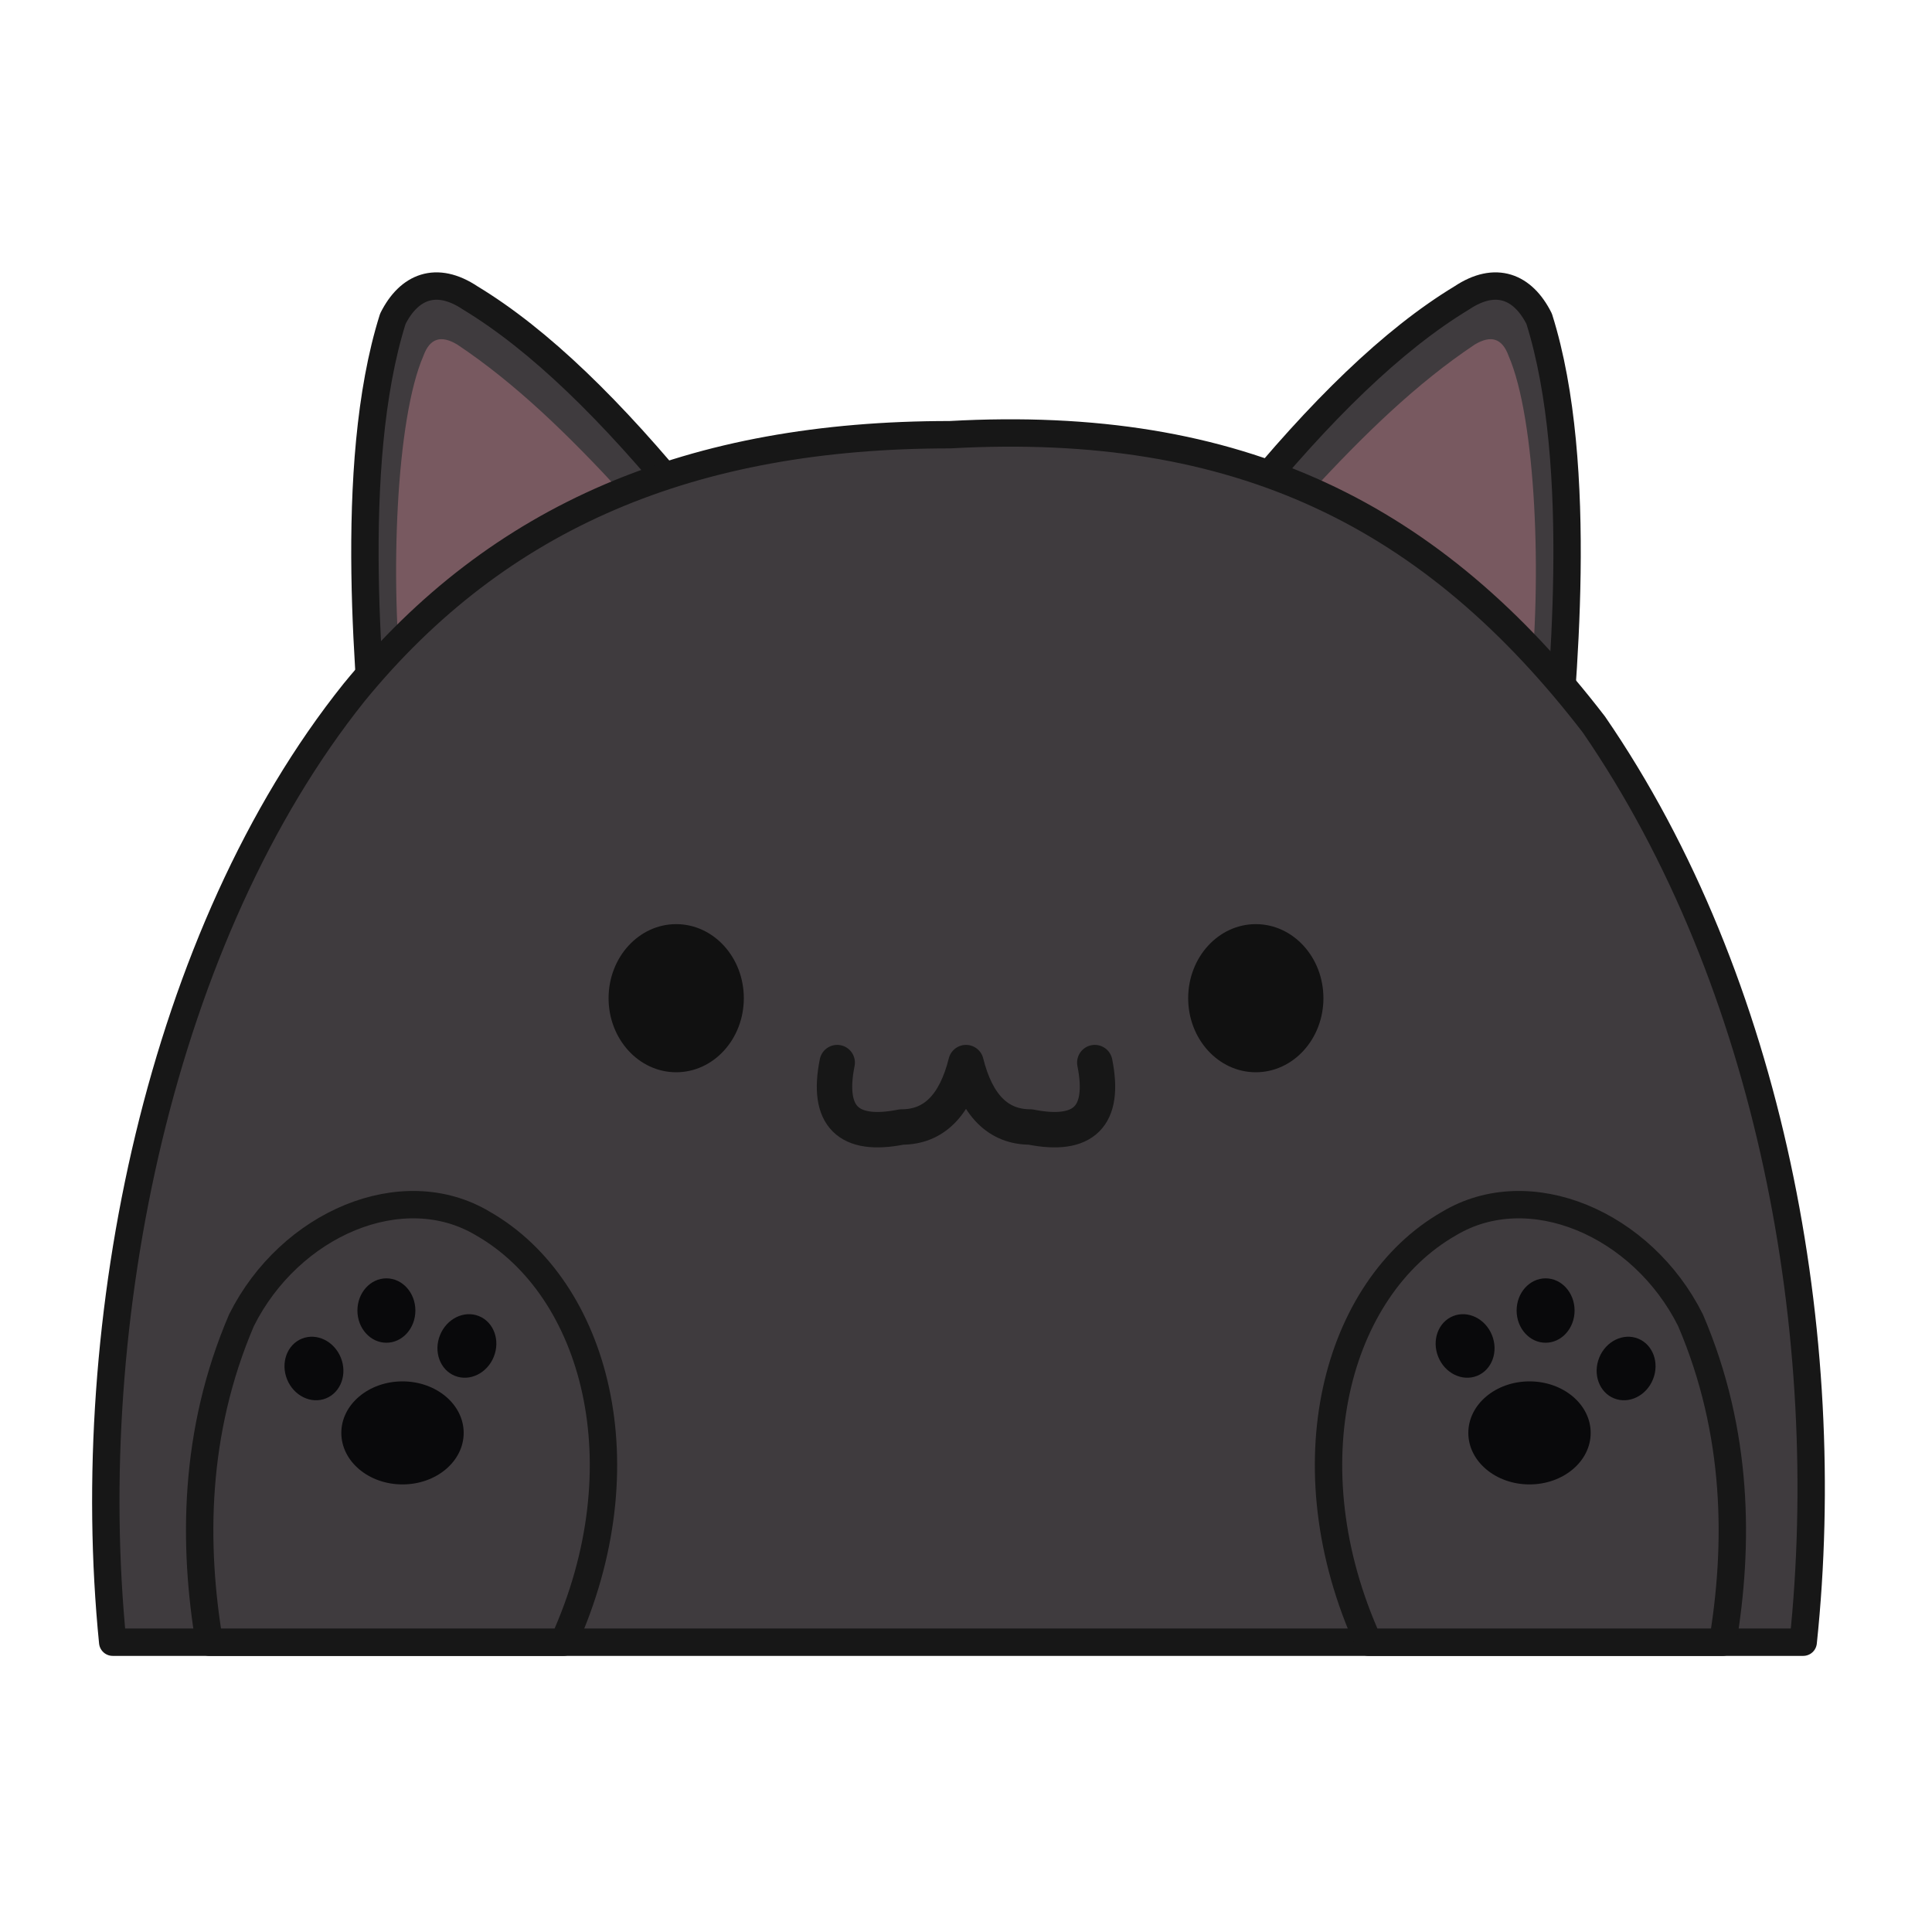
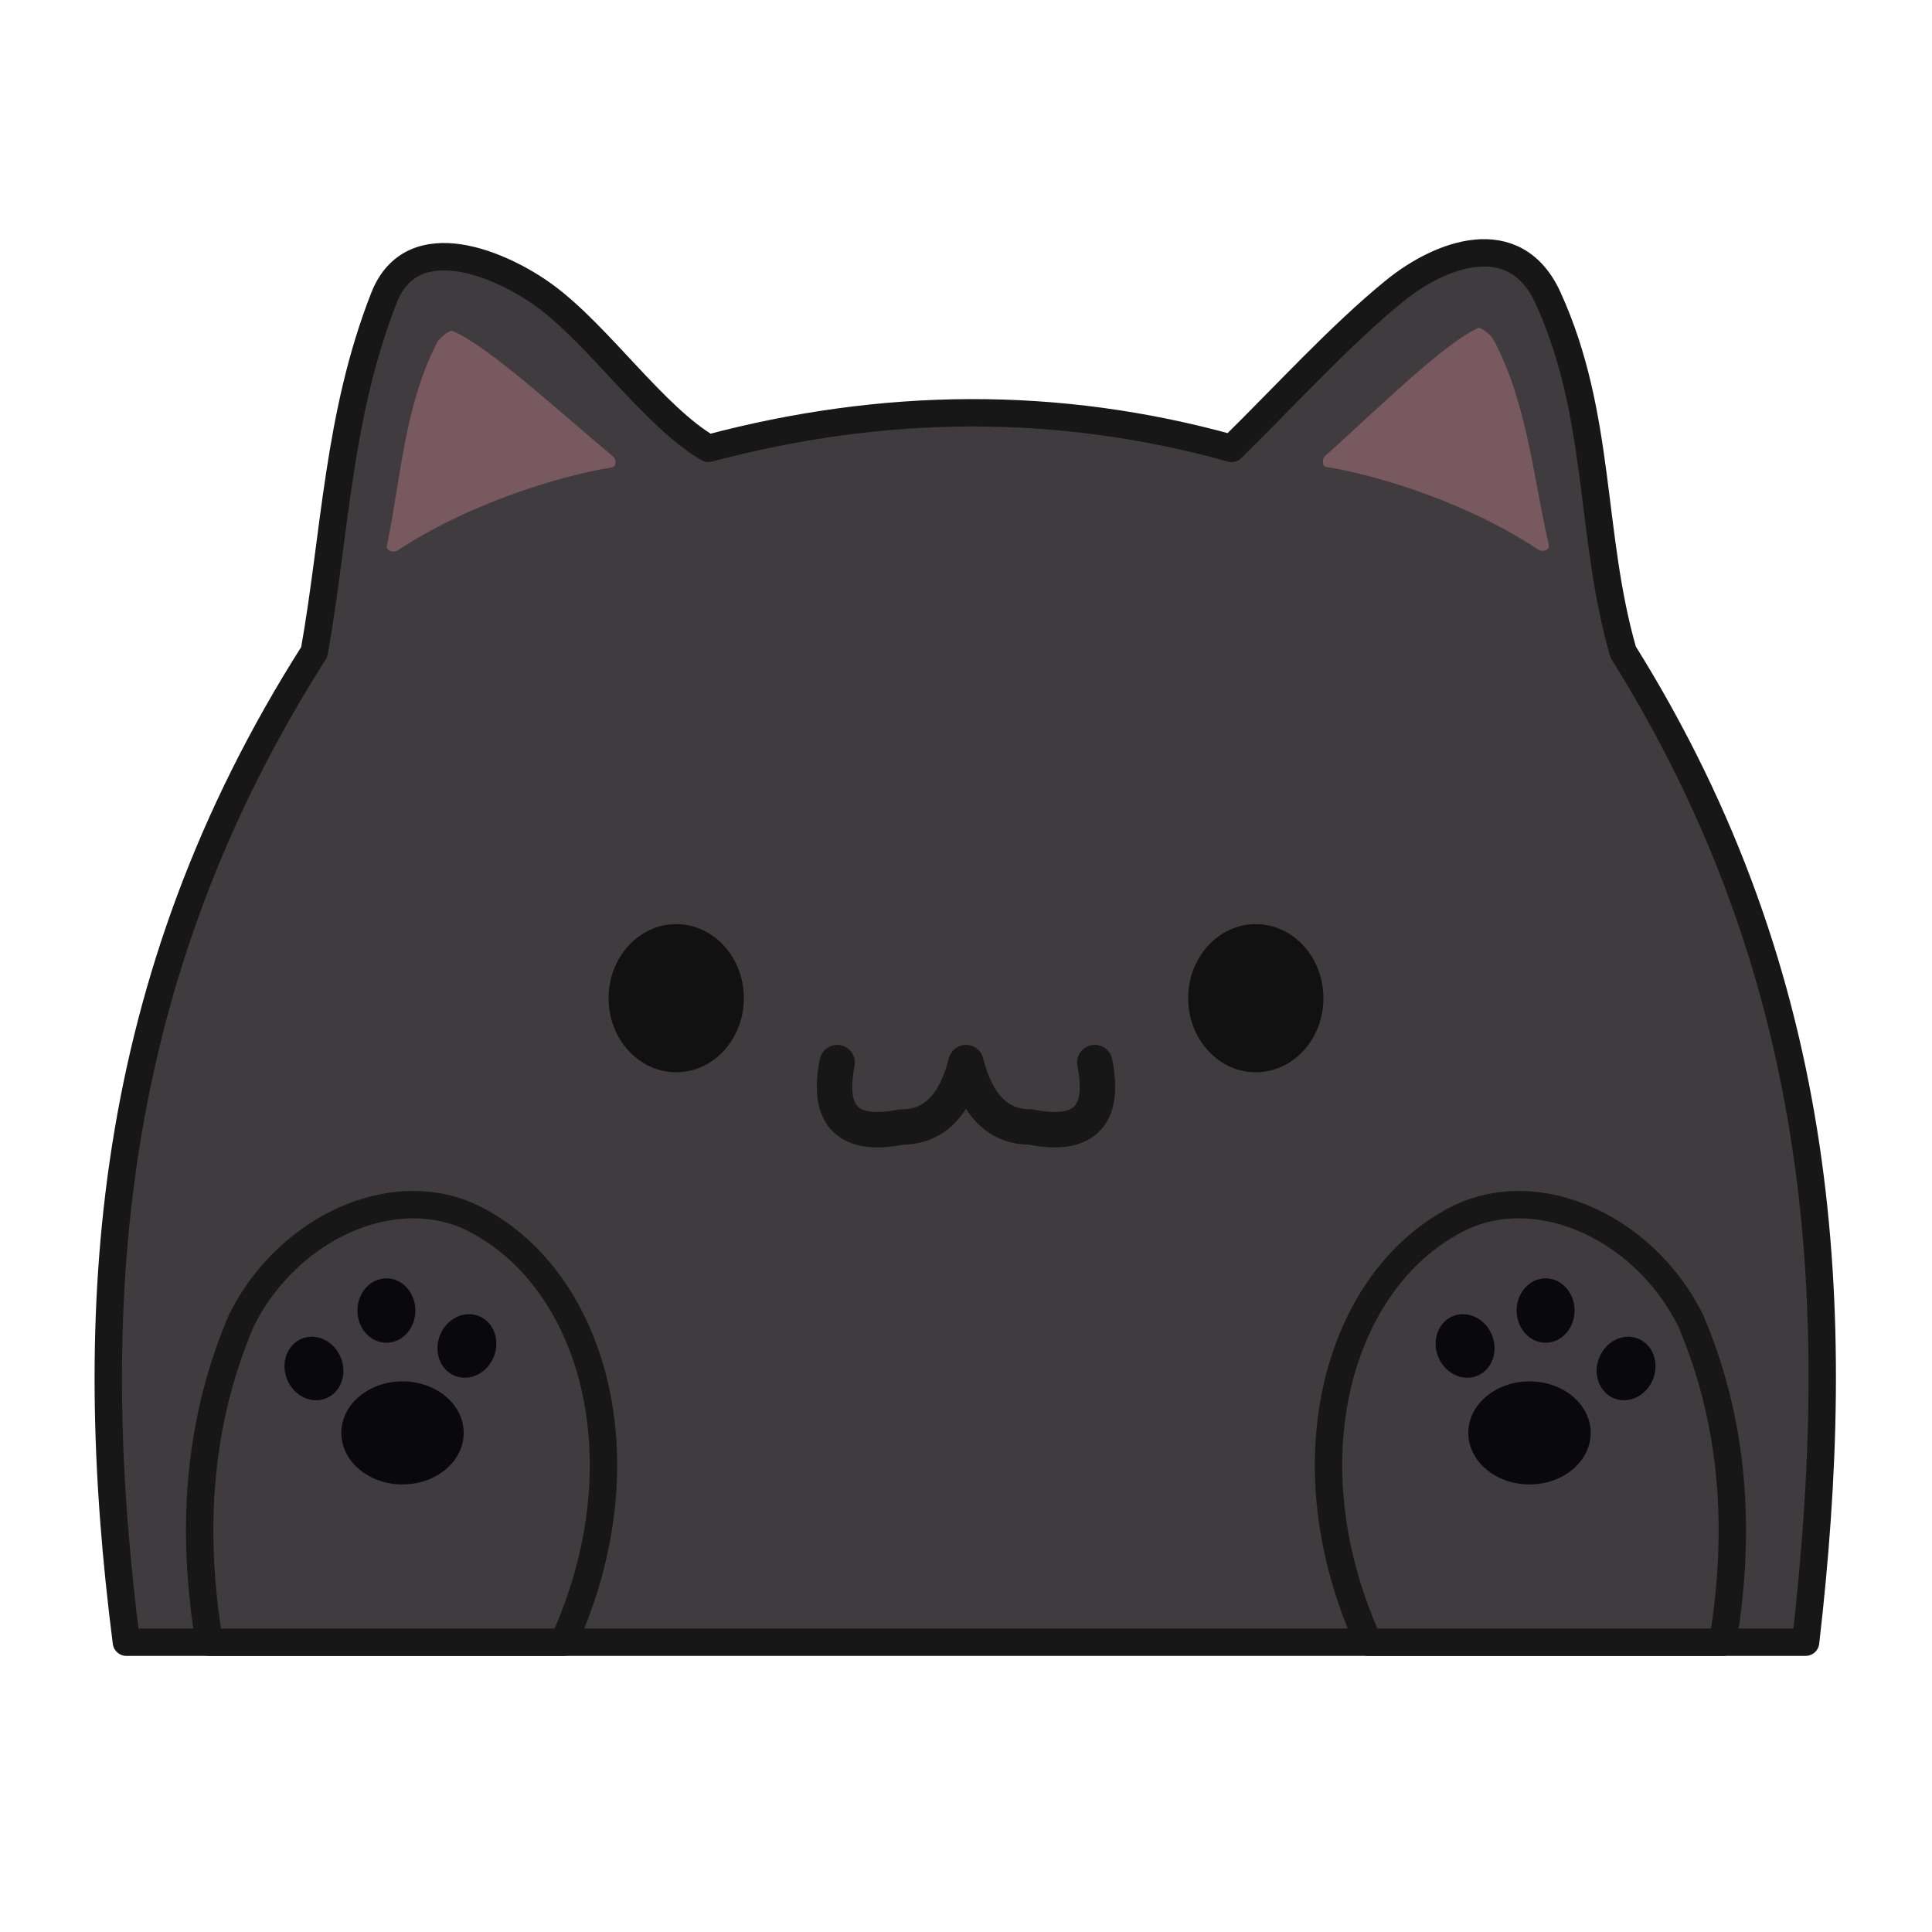
<svg xmlns="http://www.w3.org/2000/svg" width="120" height="120" viewBox="0 0 120 120">
  <g stroke="#171717" stroke-width="1.7" stroke-linecap="round" stroke-linejoin="round">
-     <g id="ears">
-       <path fill="#3f3b3e" d="M23.5 49 C23 43 21.5 29 24.4 19.8 C25.4 17.8 27.1 17.1 29.2 18.5 C33.5 21.1 38 25.5 42.8 31.4 C45 35 46 40 47 45 Z" />
-       <path fill="#785960" stroke="none" d="M25 43 C24.2 36 24.6 26 26.3 22.1 C26.7 21 27.4 20.8 28.4 21.4 C32 23.8 35.3 27 38.7 30.7 L43 40 Z" />
-       <path fill="#3f3b3e" d="M96.5 49 C97 43 98.5 29 95.6 19.8 C94.6 17.8 92.9 17.1 90.8 18.5 C86.5 21.1 82 25.5 77.2 31.4 C75 35 74 40 73 45 Z" />
-       <path fill="#785960" stroke="none" d="M95 43 C95.8 36 95.4 26 93.7 22.1 C93.3 21 92.6 20.8 91.6 21.4 C88 23.8 84.7 27 81.3 30.7 L77 40 Z" />
-     </g>
    <g id="body">
-       <path fill="#3f3b3e" d="M7 102 C5 82 10 58 22 43 C31 32 43 27 59 27 C77 26 89 32 99 45 C110 61 114 83 112 102 Z" />
+       <path fill="#3f3b3e" d="M7.85 102 C5.225 81.5 6.461 61 19.517 40.5 C20.824 33.167 20.975 25.833 23.85 18.5 C25.624 13.976 31.225 16.445 33.86 18.389 C37.24 20.881 40.62 25.873 44 27.85 C54.833 24.969 65.667 24.836 76.5 27.85 C79.88 24.532 83.26 20.798 86.64 18.054 C89.423 15.795 94.083 13.968 96.15 18.5 C99.494 25.833 98.706 33.167 100.817 40.5 C113.626 61 114.514 81.5 112.15 102 Z" id="outline" />
+       <g id="ears" stroke="none">
+         <path id="ear-inner-left" fill="#785960" d="M24.03 33.891 C24.894 29.77 25.106 25.231 27.148 21.274 C27.3 20.978 27.933 20.483 28.1 20.553 C30.338 21.496 34.788 25.61 38.057 28.336 C38.301 28.539 38.287 28.985 38.028 29.026 C34.557 29.587 28.944 31.375 24.741 34.165 C24.427 34.374 23.966 34.199 24.03 33.891 Z" />
+         <path id="ear-inner-right" fill="#785960" d="M96.201 33.841 C95.229 29.677 94.881 25.086 92.763 21.095 C92.605 20.797 91.971 20.299 91.809 20.372 C89.652 21.339 85.432 25.528 82.322 28.305 C82.09 28.513 82.117 28.963 82.372 29.004 C85.781 29.55 91.322 31.325 95.515 34.123 C95.828 34.332 96.274 34.152 96.201 33.841 Z" />
+       </g>
    </g>
    <g id="head">
      <g id="eyes" fill="#111111" stroke="none">
        <ellipse cx="42" cy="62" rx="4.2" ry="4.6" />
        <ellipse cx="78" cy="62" rx="4.2" ry="4.6" />
      </g>
      <g id="mouth">
        <g id="mouth-idle" fill="none" stroke-width="2.2">
          <path d="M52 66 Q51 71 56 70 Q59 70 60 66 Q61 70 64 70 Q69 71 68 66" />
        </g>
        <g id="mouth-excited" display="none">
          <path fill="#f58ba5" stroke="none" d="M56 70 Q59 70 60 66 Q61 70 64 70 C64 74 62 76 60 76 C58 76 56 74 56 70 Z" />
          <path fill="none" stroke-width="2.2" d="M52 66 Q51 71 56 70 Q59 70 60 66 Q61 70 64 70 Q69 71 68 66 M56 70 C56 74 58 76 60 76 C62 76 64 74 64 70" />
        </g>
      </g>
    </g>
    <g id="paw-left">
      <path fill="#3f3b3e" d="M13 102 C12 96 12 89 15 82 C18 76 25 73 30 76 C37 80 40 91 35 102 Z" />
      <g id="pads-left" fill="#09090b" stroke="none">
        <ellipse cx="25" cy="89" rx="3.8" ry="3.2" />
        <ellipse cx="19.5" cy="85" rx="1.8" ry="2" transform="rotate(-22 19.5 85)" />
        <ellipse cx="24" cy="81.4" rx="1.8" ry="2" />
        <ellipse cx="29" cy="83.6" rx="1.8" ry="2" transform="rotate(22 29 83.6)" />
      </g>
    </g>
    <g id="paw-right">
      <path fill="#3f3b3e" d="M85 102 C80 91 83 80 90 76 C95 73 102 76 105 82 C108 89 108 96 107 102 Z" />
      <g id="pads-right" fill="#09090b" stroke="none">
        <ellipse cx="95" cy="89" rx="3.8" ry="3.2" />
        <ellipse cx="101" cy="85" rx="1.8" ry="2" transform="rotate(22 101 85)" />
        <ellipse cx="96" cy="81.4" rx="1.8" ry="2" />
        <ellipse cx="91" cy="83.6" rx="1.8" ry="2" transform="rotate(-22 91 83.6)" />
      </g>
    </g>
  </g>
</svg>
